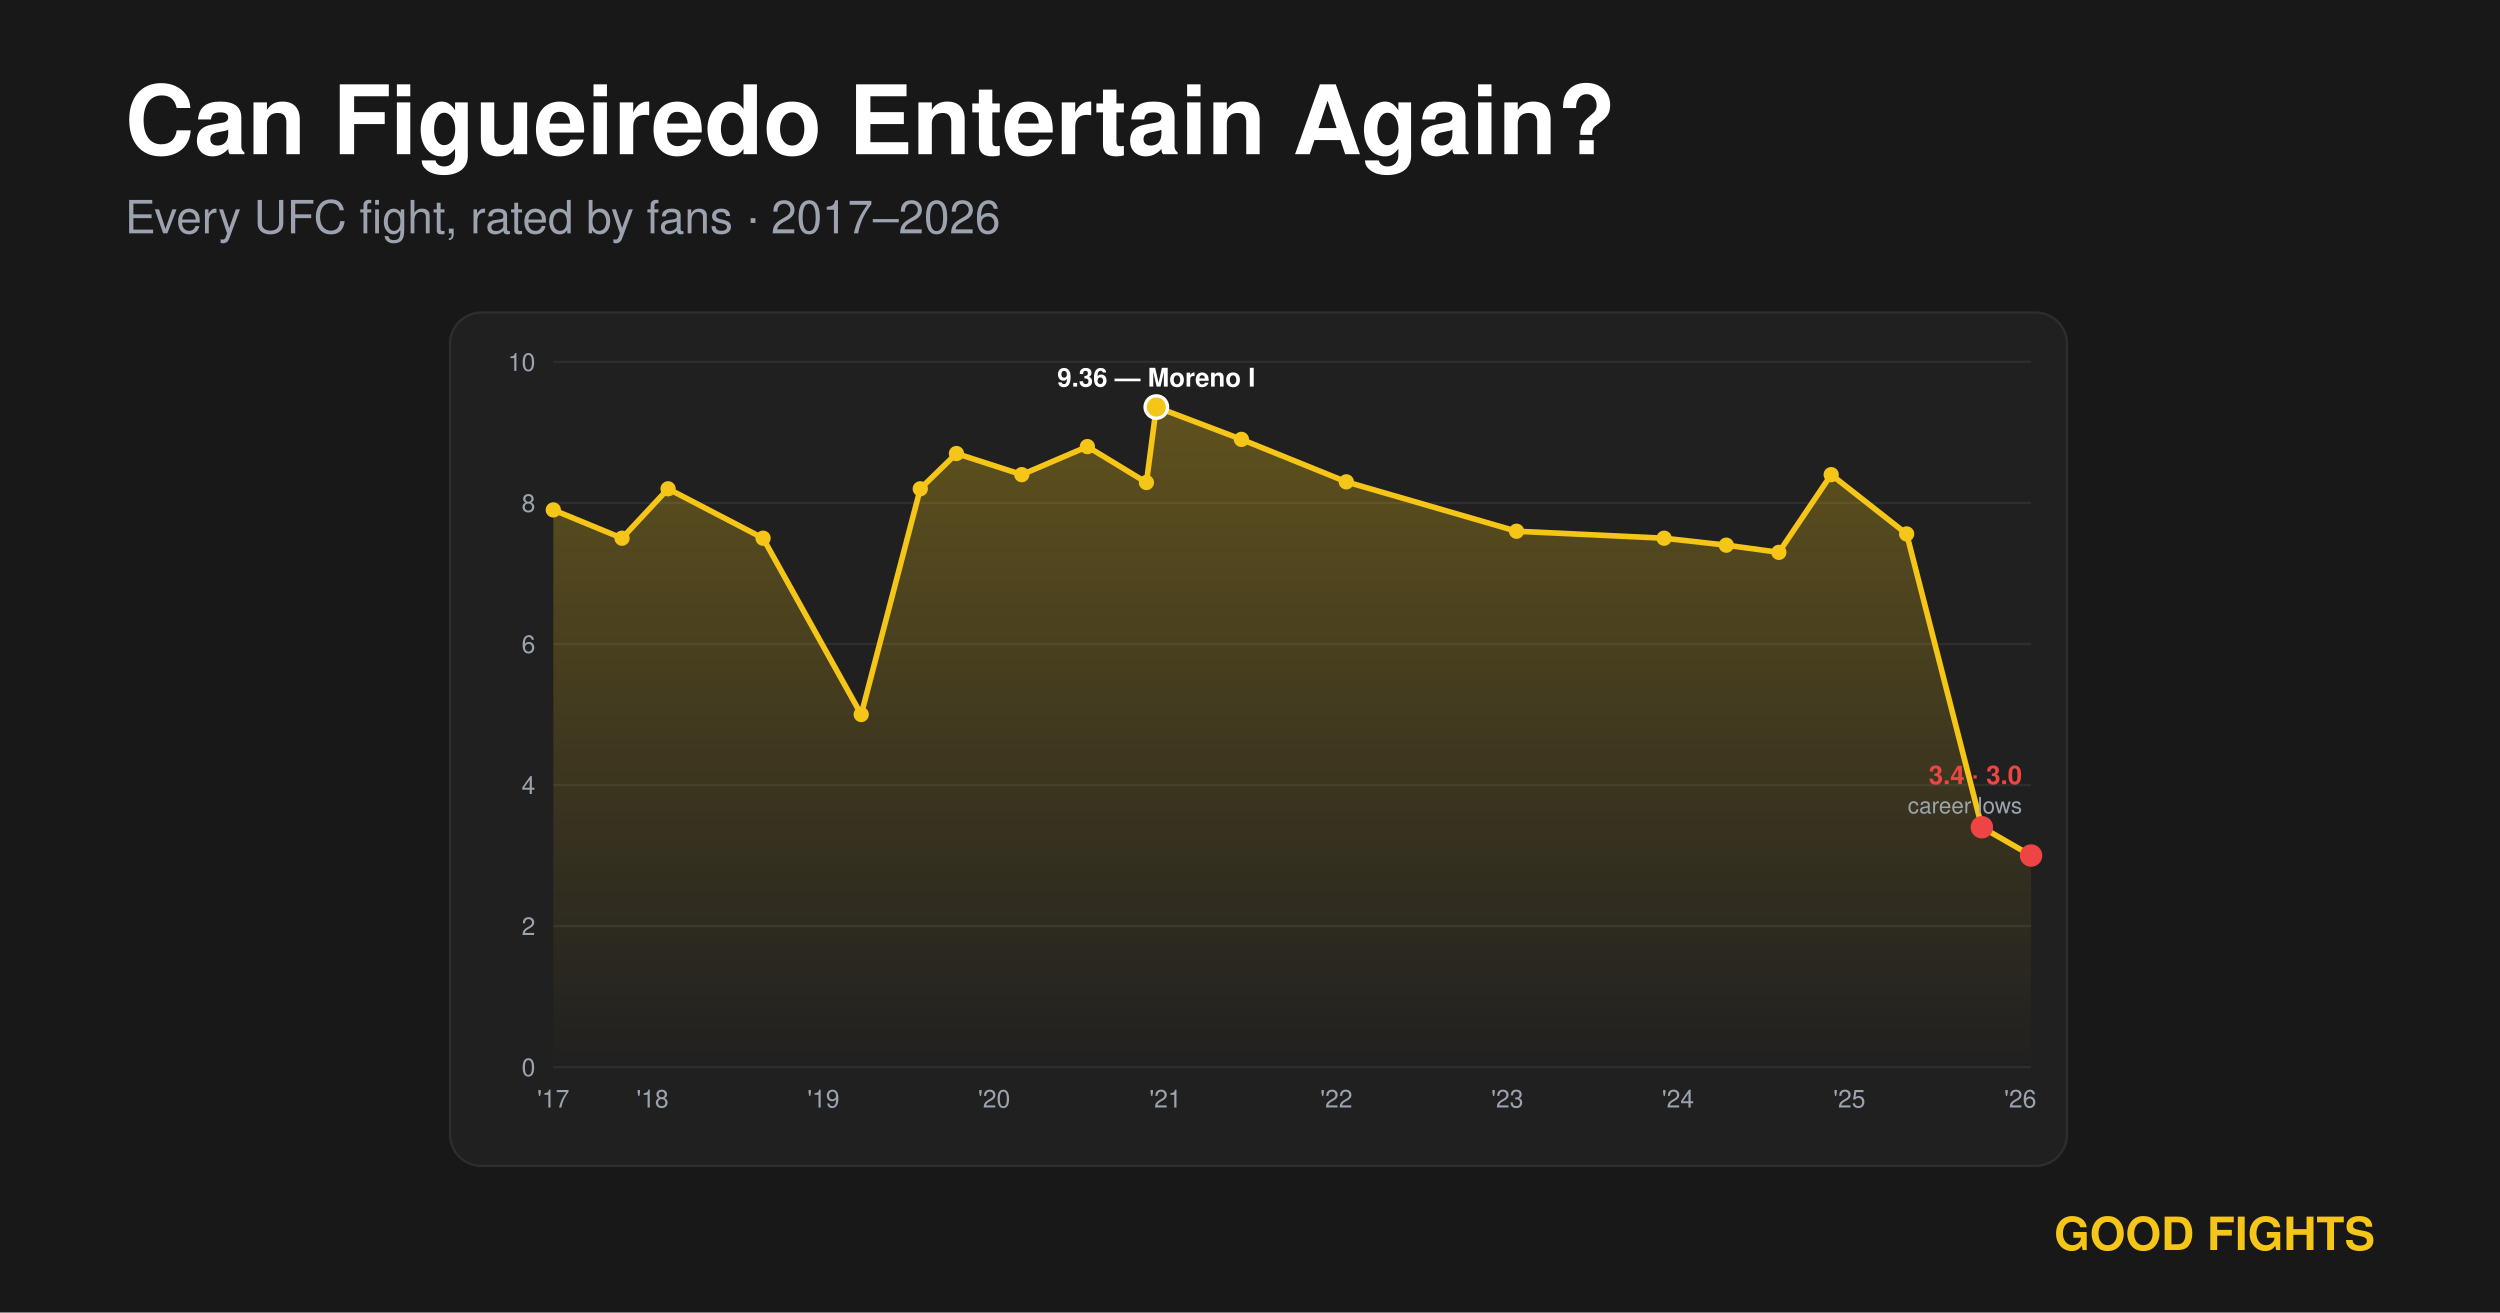
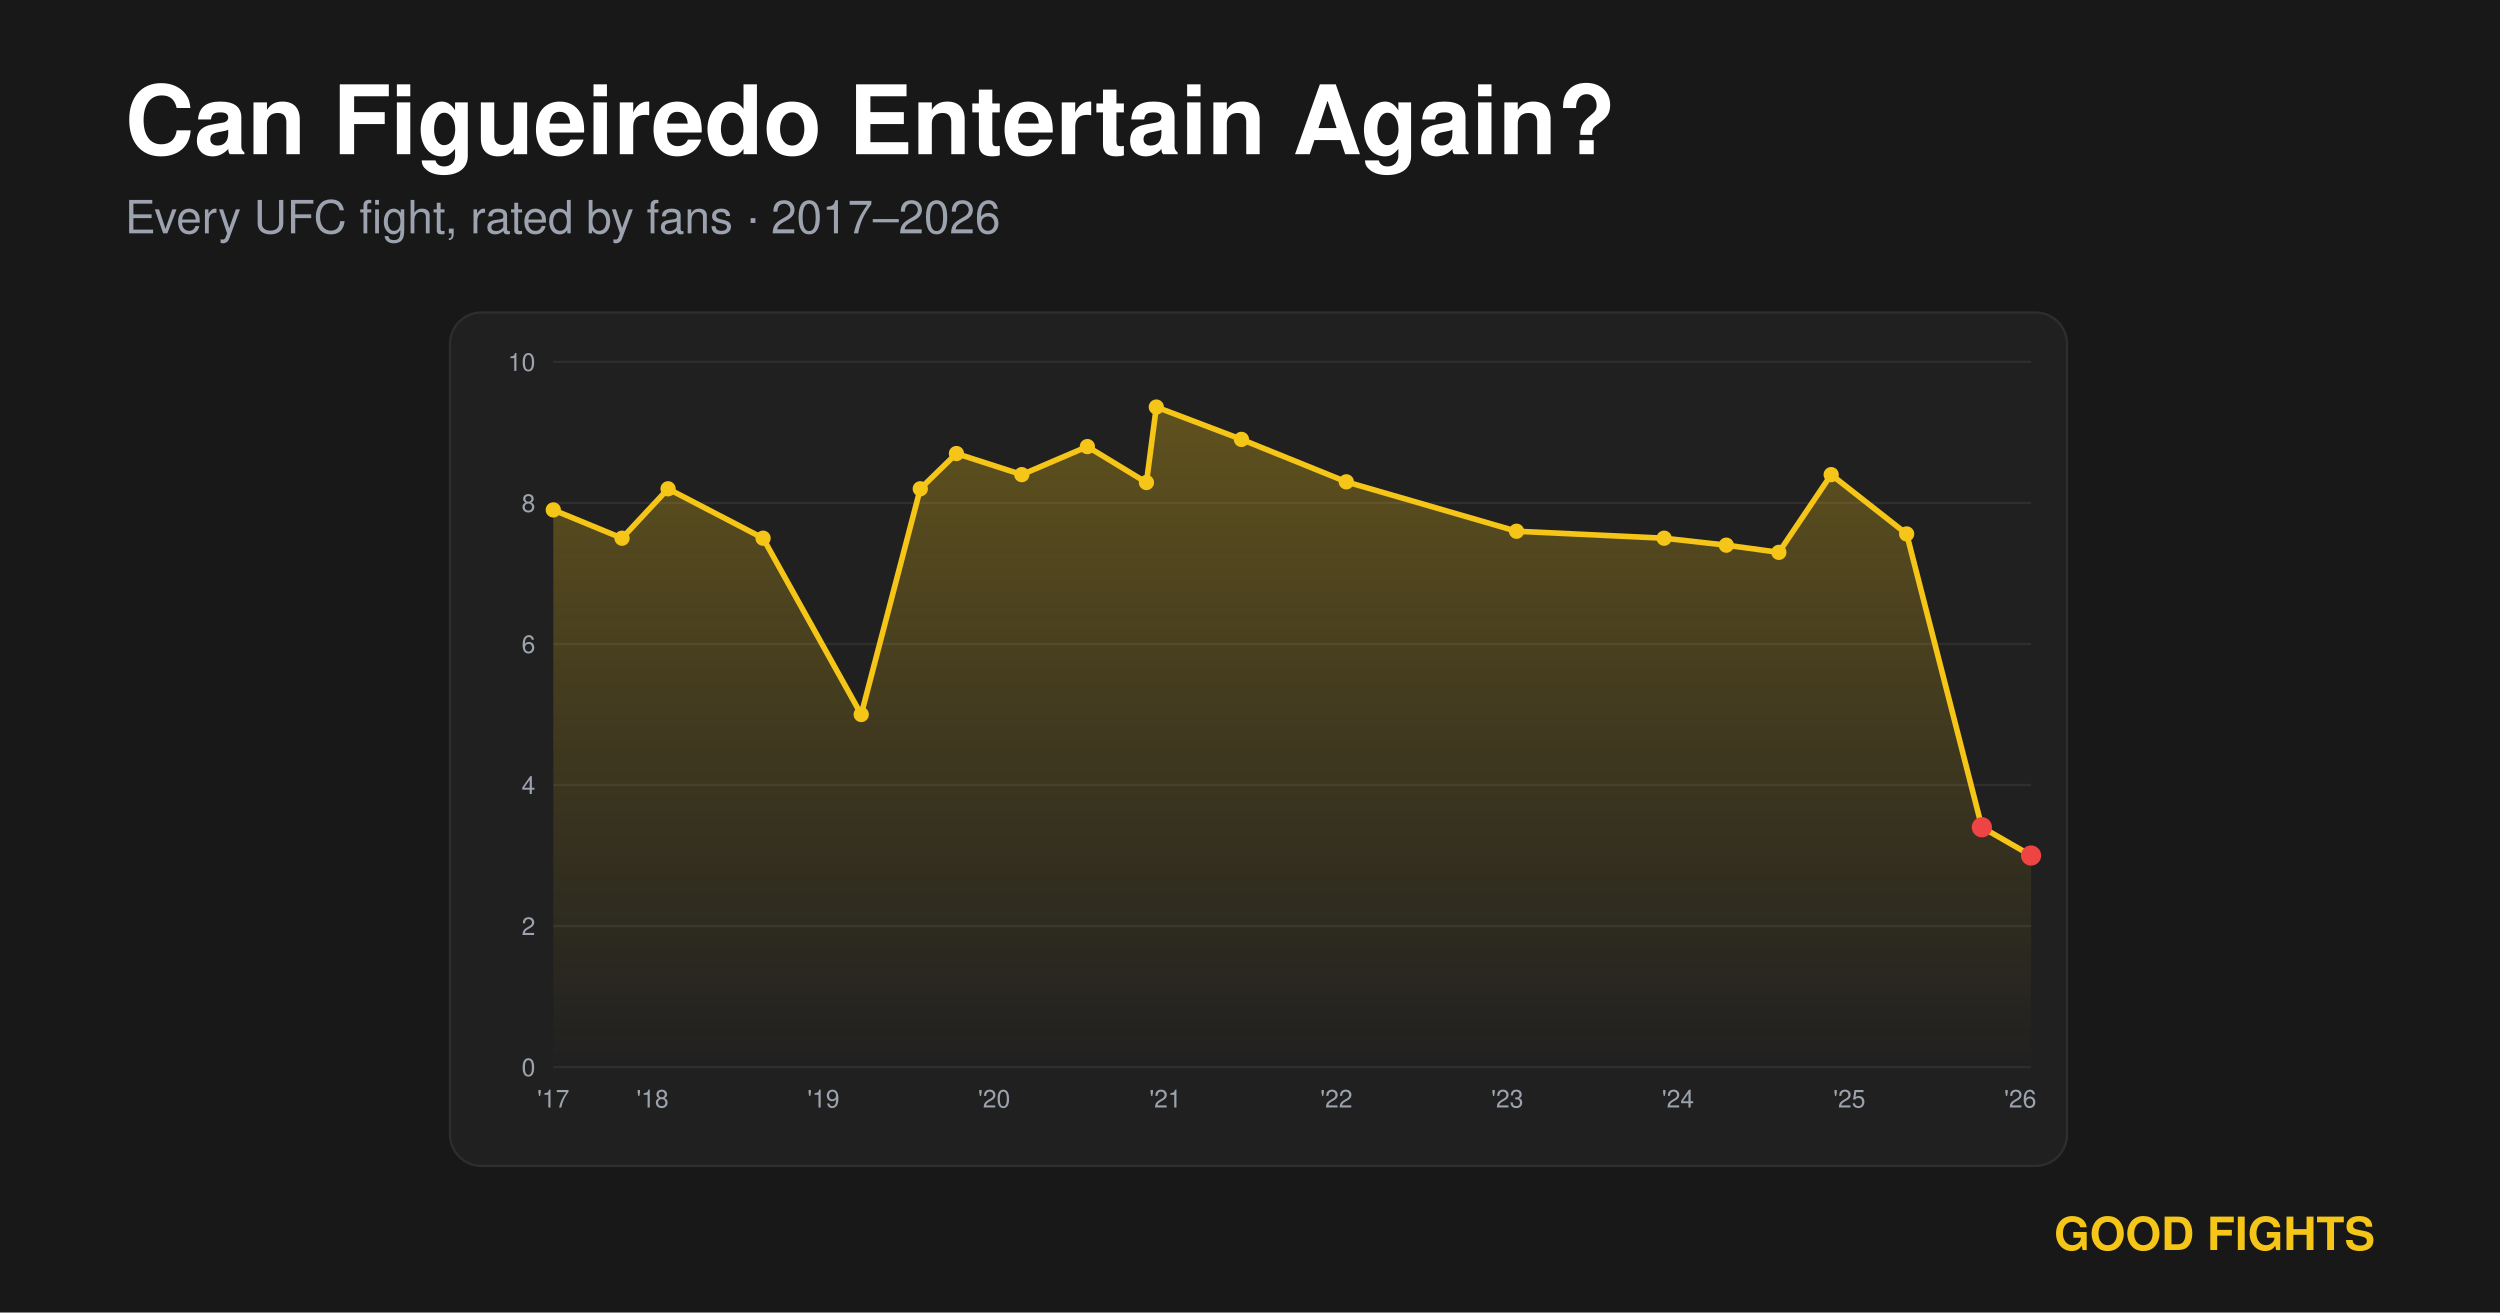
<svg xmlns="http://www.w3.org/2000/svg" viewBox="0 0 1200 630" width="1200" height="630" font-family="Helvetica, Arial, sans-serif">
  <defs>
    <linearGradient id="figFill" x1="0" y1="0" x2="0" y2="1">
      <stop offset="0%" stop-color="#F5C518" stop-opacity="0.30" />
      <stop offset="100%" stop-color="#F5C518" stop-opacity="0" />
    </linearGradient>
  </defs>
  <rect x="0" y="0" width="1200" height="630" fill="#181818" />
  <text x="60" y="74" fill="#ffffff" font-size="46" font-weight="700">Can Figueiredo Entertain Again?</text>
  <text x="60" y="112" fill="#9ca3af" font-size="22">Every UFC fight, rated by fans · 2017–2026</text>
  <text x="1140" y="600" fill="#F5C518" font-size="22" font-weight="700" text-anchor="end">GOOD FIGHTS</text>
  <g transform="translate(216,150) scale(1.078)">
    <rect x="0" y="0" width="720" height="380" rx="14" fill="#202020" stroke="#2e2e2e" />
    <g stroke="#2e2e2e" stroke-width="1">
      <line x1="46" y1="336" x2="704" y2="336" />
      <line x1="46" y1="273.2" x2="704" y2="273.2" />
      <line x1="46" y1="210.4" x2="704" y2="210.4" />
      <line x1="46" y1="147.6" x2="704" y2="147.6" />
      <line x1="46" y1="84.8" x2="704" y2="84.8" />
      <line x1="46" y1="22" x2="704" y2="22" />
    </g>
    <g fill="#9ca3af" font-size="11" text-anchor="end">
      <text x="38" y="340">0</text>
      <text x="38" y="277.2">2</text>
      <text x="38" y="214.4">4</text>
      <text x="38" y="151.6">6</text>
      <text x="38" y="88.8">8</text>
      <text x="38" y="26">10</text>
    </g>
    <g fill="#9ca3af" font-size="11" text-anchor="middle">
      <text x="46" y="354">'17</text>
      <text x="90.2" y="354">'18</text>
      <text x="166.3" y="354">'19</text>
      <text x="242.3" y="354">'20</text>
      <text x="318.6" y="354">'21</text>
      <text x="394.7" y="354">'22</text>
      <text x="470.8" y="354">'23</text>
      <text x="546.8" y="354">'24</text>
      <text x="623.1" y="354">'25</text>
      <text x="699.2" y="354">'26</text>
    </g>
    <path fill="url(#figFill)" d="M46,87.9 L76.6,100.5 L97.1,78.5 L139.4,100.5 L183.1,179 L209.4,78.5 L225.5,62.8 L254.6,72.2 L283.8,59.7 L310.1,75.7 L314.5,42.1 L352.4,56.5 L399.1,75.4 L474.9,97.4 L540.6,100.5 L568.3,103.6 L591.7,106.8 L615,72.2 L648.6,98.6 L682.1,229.2 L704,241.8 L704,336 L46,336 Z" />
    <polyline fill="none" stroke="#F5C518" stroke-width="2.5" stroke-linejoin="round" stroke-linecap="round" points="46,87.9 76.6,100.5 97.1,78.5 139.4,100.5 183.1,179 209.4,78.5 225.5,62.8 254.6,72.2 283.8,59.7 310.1,75.7 314.5,42.1 352.4,56.5 399.1,75.4 474.9,97.4 540.6,100.5 568.3,103.6 591.7,106.8 615,72.2 648.6,98.6 682.1,229.2 704,241.8" />
    <g fill="#F5C518">
      <circle cx="46" cy="87.9" r="3.4" />
      <circle cx="76.6" cy="100.5" r="3.4" />
      <circle cx="97.1" cy="78.5" r="3.4" />
      <circle cx="139.4" cy="100.5" r="3.4" />
      <circle cx="183.1" cy="179" r="3.4" />
      <circle cx="209.4" cy="78.5" r="3.4" />
      <circle cx="225.5" cy="62.8" r="3.4" />
      <circle cx="254.6" cy="72.2" r="3.4" />
      <circle cx="283.8" cy="59.7" r="3.4" />
      <circle cx="310.1" cy="75.7" r="3.4" />
      <circle cx="352.4" cy="56.5" r="3.4" />
      <circle cx="399.1" cy="75.4" r="3.4" />
      <circle cx="474.9" cy="97.4" r="3.4" />
      <circle cx="540.6" cy="100.5" r="3.4" />
      <circle cx="568.3" cy="103.6" r="3.4" />
      <circle cx="591.7" cy="106.8" r="3.4" />
      <circle cx="615" cy="72.2" r="3.4" />
      <circle cx="648.6" cy="98.6" r="3.4" />
    </g>
-     <circle cx="314.5" cy="42.1" r="5" fill="#F5C518" stroke="#ffffff" stroke-width="1.5" />
-     <text x="314.5" y="33" fill="#ffffff" font-size="11.5" font-weight="700" text-anchor="middle">9.36 — Moreno I</text>
-     <circle cx="682.1" cy="229.2" r="5" fill="#ef4444" />
-     <circle cx="704" cy="241.8" r="5" fill="#ef4444" />
-     <text x="700" y="210" fill="#ef4444" font-size="11.5" font-weight="700" text-anchor="end">3.4 · 3.0</text>
-     <text x="700" y="223" fill="#9ca3af" font-size="10" text-anchor="end">career lows</text>
+     <circle cx="314.5" cy="42.1" r="3.4" fill="#F5C518" />
+     <circle cx="682.1" cy="229.2" r="4.5" fill="#ef4444" />
+     <circle cx="704" cy="241.8" r="4.5" fill="#ef4444" />
  </g>
</svg>
